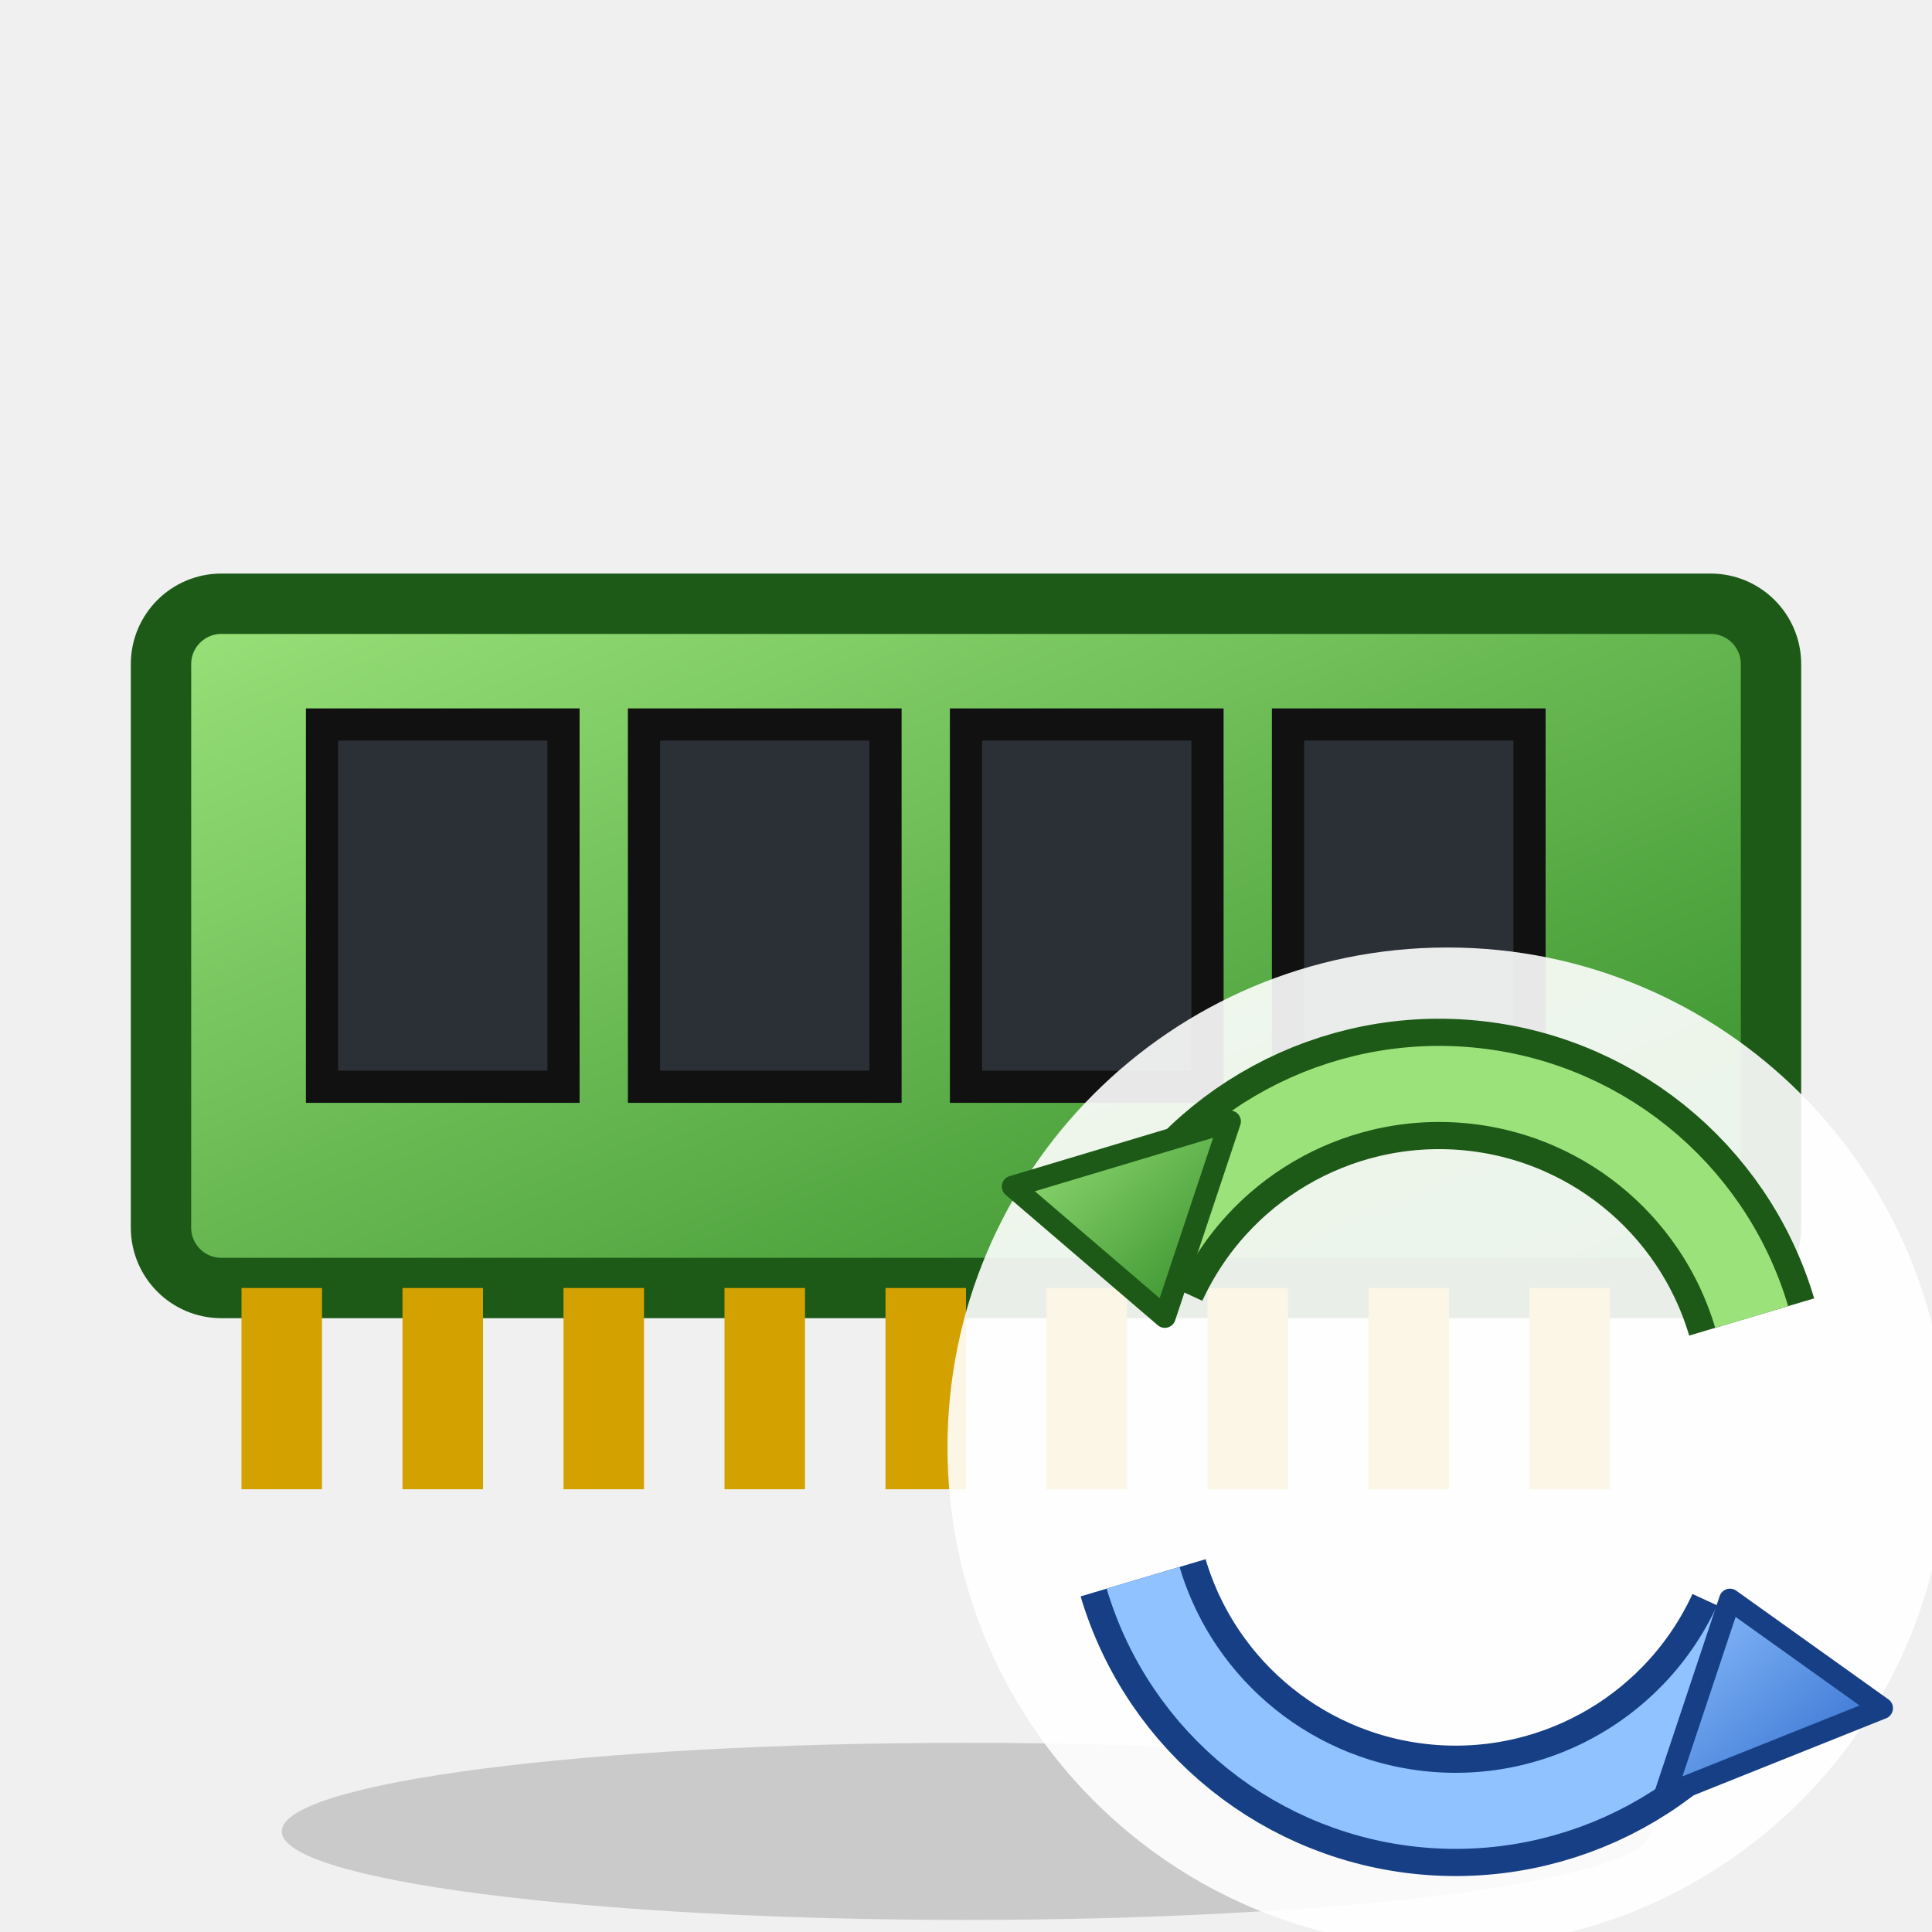
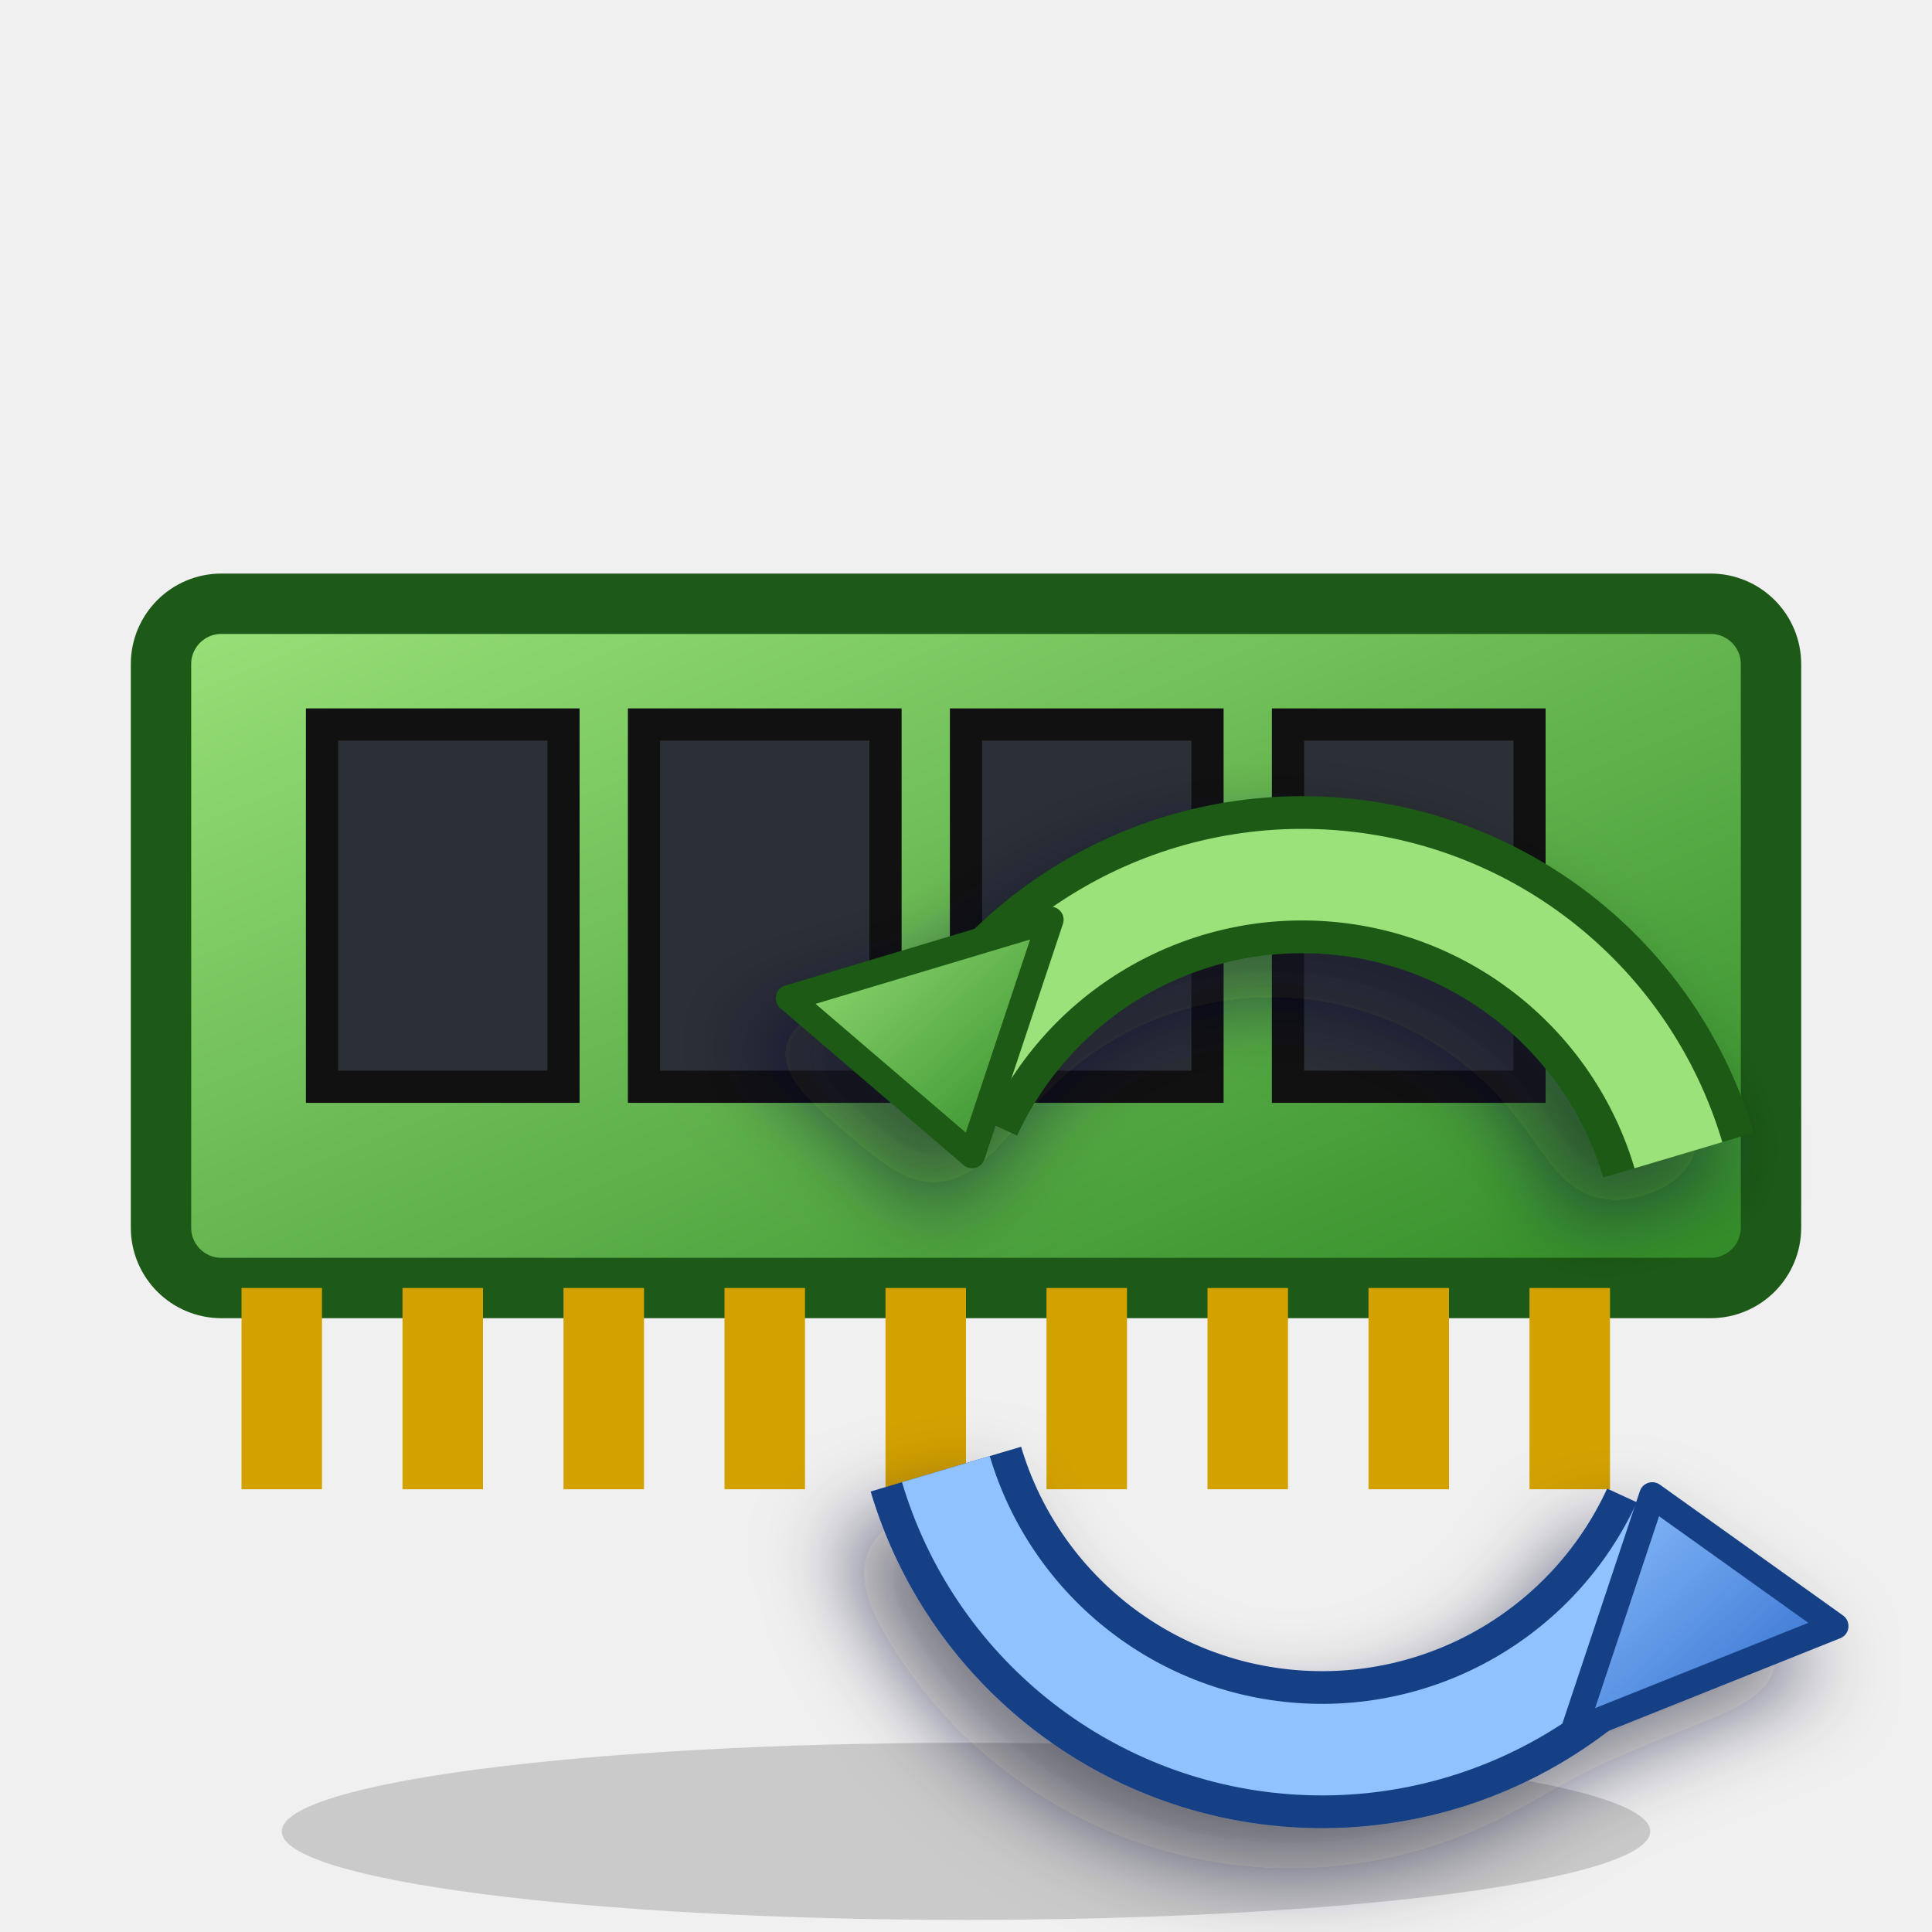
<svg xmlns="http://www.w3.org/2000/svg" viewBox="0 0 48 48" width="48" height="48" class="xp-ic" aria-hidden="true">
  <defs>
    <linearGradient id="i07g1" x1="0" y1="0" x2="1" y2="1">
      <stop offset="0" stop-color="#9be27a" />
      <stop offset="1" stop-color="#2f8a26" />
    </linearGradient>
+     <filter id="i07sh" x="-30%" y="-30%" width="160%" height="160%">
+       <feDropShadow dx="-1.2" dy="1.6" stdDeviation="1.6" flood-color="#0b1a33" flood-opacity=".55" />
+     </filter>
    <linearGradient id="i07g2" x1="0" y1="0" x2="1" y2="1">
      <stop offset="0" stop-color="#9be27a" />
      <stop offset="1" stop-color="#2f8a26" />
    </linearGradient>
    <linearGradient id="i07g3" x1="0" y1="0" x2="1" y2="1">
      <stop offset="0" stop-color="#8fc2ff" />
      <stop offset="1" stop-color="#2a66c9" />
    </linearGradient>
  </defs>
  <ellipse cx="24" cy="45.5" rx="17" ry="2.2" fill="#000" opacity=".16" />
  <rect x="4" y="15" width="40" height="17" rx="1.5" fill="url(#i07g1)" stroke="#1d5a17" stroke-width="1.5" />
  <rect x="8" y="18" width="6" height="9" fill="#2b2f36" stroke="#111" stroke-width=".8" />
  <rect x="16" y="18" width="6" height="9" fill="#2b2f36" stroke="#111" stroke-width=".8" />
  <rect x="24" y="18" width="6" height="9" fill="#2b2f36" stroke="#111" stroke-width=".8" />
  <rect x="32" y="18" width="6" height="9" fill="#2b2f36" stroke="#111" stroke-width=".8" />
  <path d="M7 32v5" stroke="#d4a200" stroke-width="2" />
  <path d="M11 32v5" stroke="#d4a200" stroke-width="2" />
  <path d="M15 32v5" stroke="#d4a200" stroke-width="2" />
  <path d="M19 32v5" stroke="#d4a200" stroke-width="2" />
  <path d="M23 32v5" stroke="#d4a200" stroke-width="2" />
  <path d="M27 32v5" stroke="#d4a200" stroke-width="2" />
  <path d="M31 32v5" stroke="#d4a200" stroke-width="2" />
  <path d="M35 32v5" stroke="#d4a200" stroke-width="2" />
  <path d="M39 32v5" stroke="#d4a200" stroke-width="2" />
-   <g transform="translate(23 23) scale(.54)">
-     <circle cx="24" cy="24" r="23" fill="#fff" opacity=".9" />
+   <g transform="translate(17 17) scale(.65)" filter="url(#i07sh)">
    <path d="M38 18A15 15 0 0 0 10 16" fill="none" stroke="#1d5a17" stroke-width="6" />
    <path d="M38 18A15 15 0 0 0 10 16" fill="none" stroke="#9be27a" stroke-width="3.5" />
    <path d="M10 30a15 15 0 0 0 28 2" fill="none" stroke="#163f86" stroke-width="6" />
    <path d="M10 30a15 15 0 0 0 28 2" fill="none" stroke="#8fc2ff" stroke-width="3.5" />
    <path d="M4 12l7 6 3-9z" fill="url(#i07g2)" stroke="#1d5a17" stroke-linejoin="round" />
    <path d="M44 36l-7-5-3 9z" fill="url(#i07g3)" stroke="#163f86" stroke-linejoin="round" />
  </g>
</svg>
